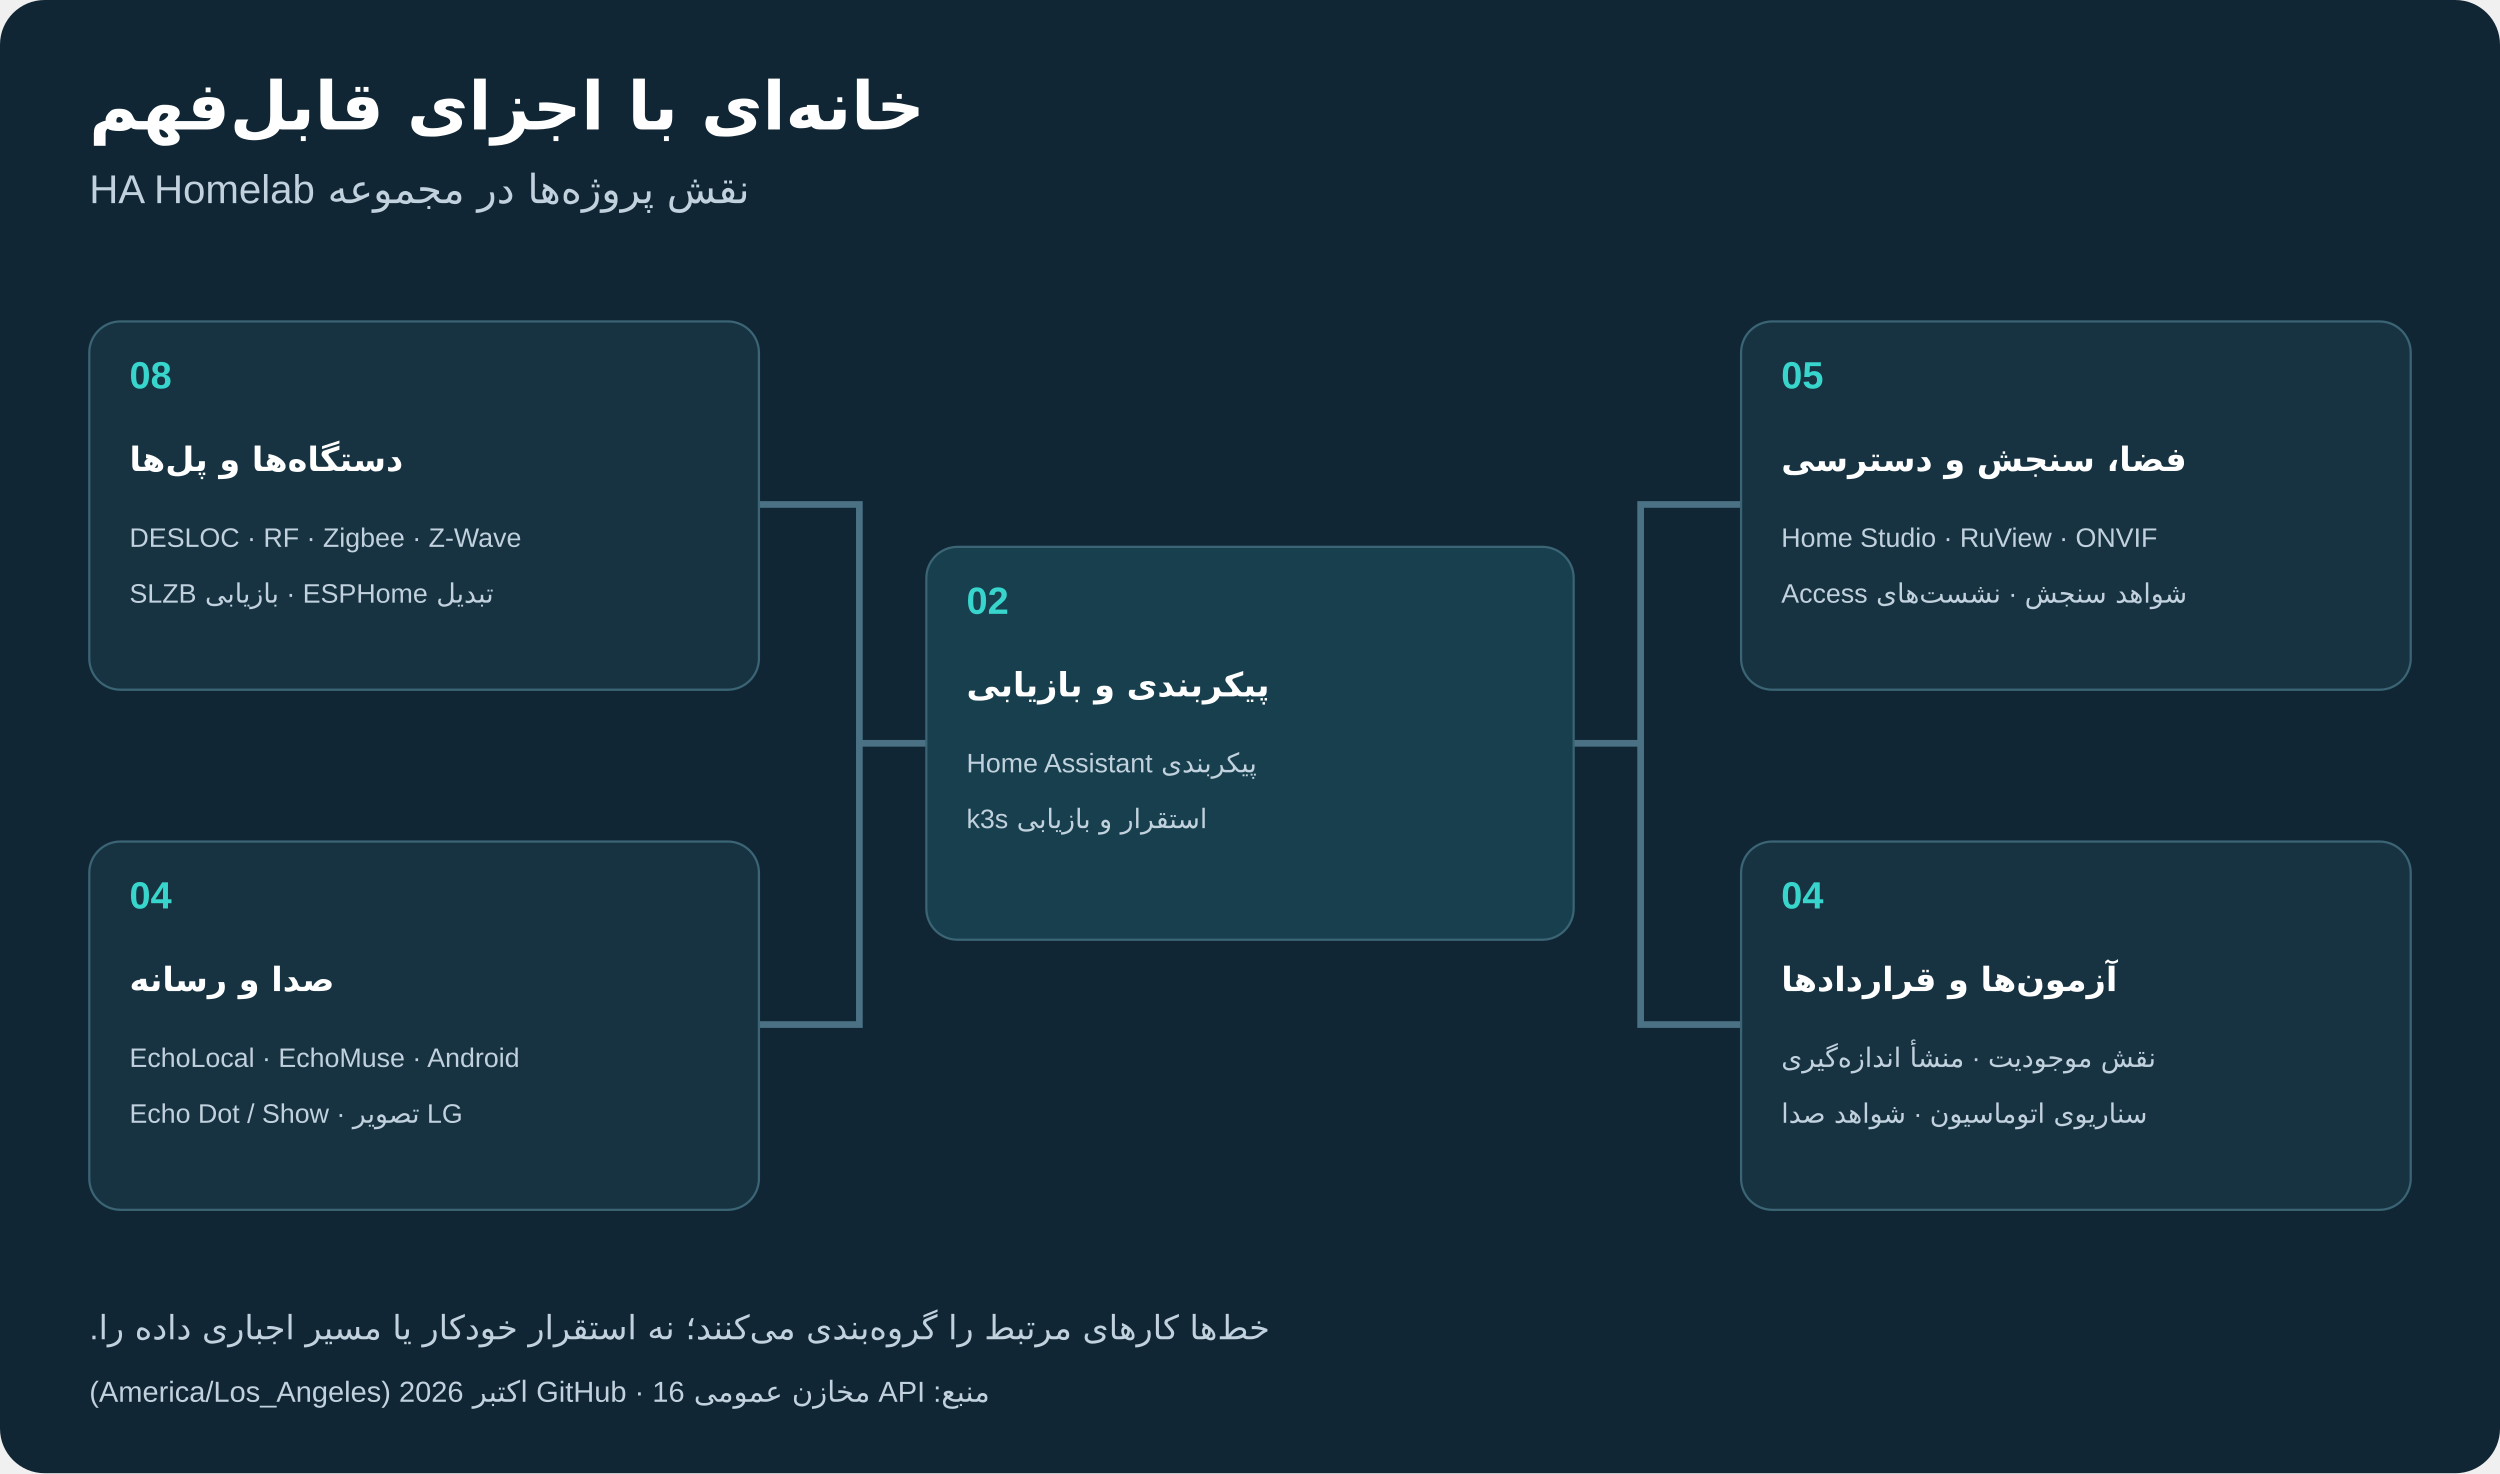
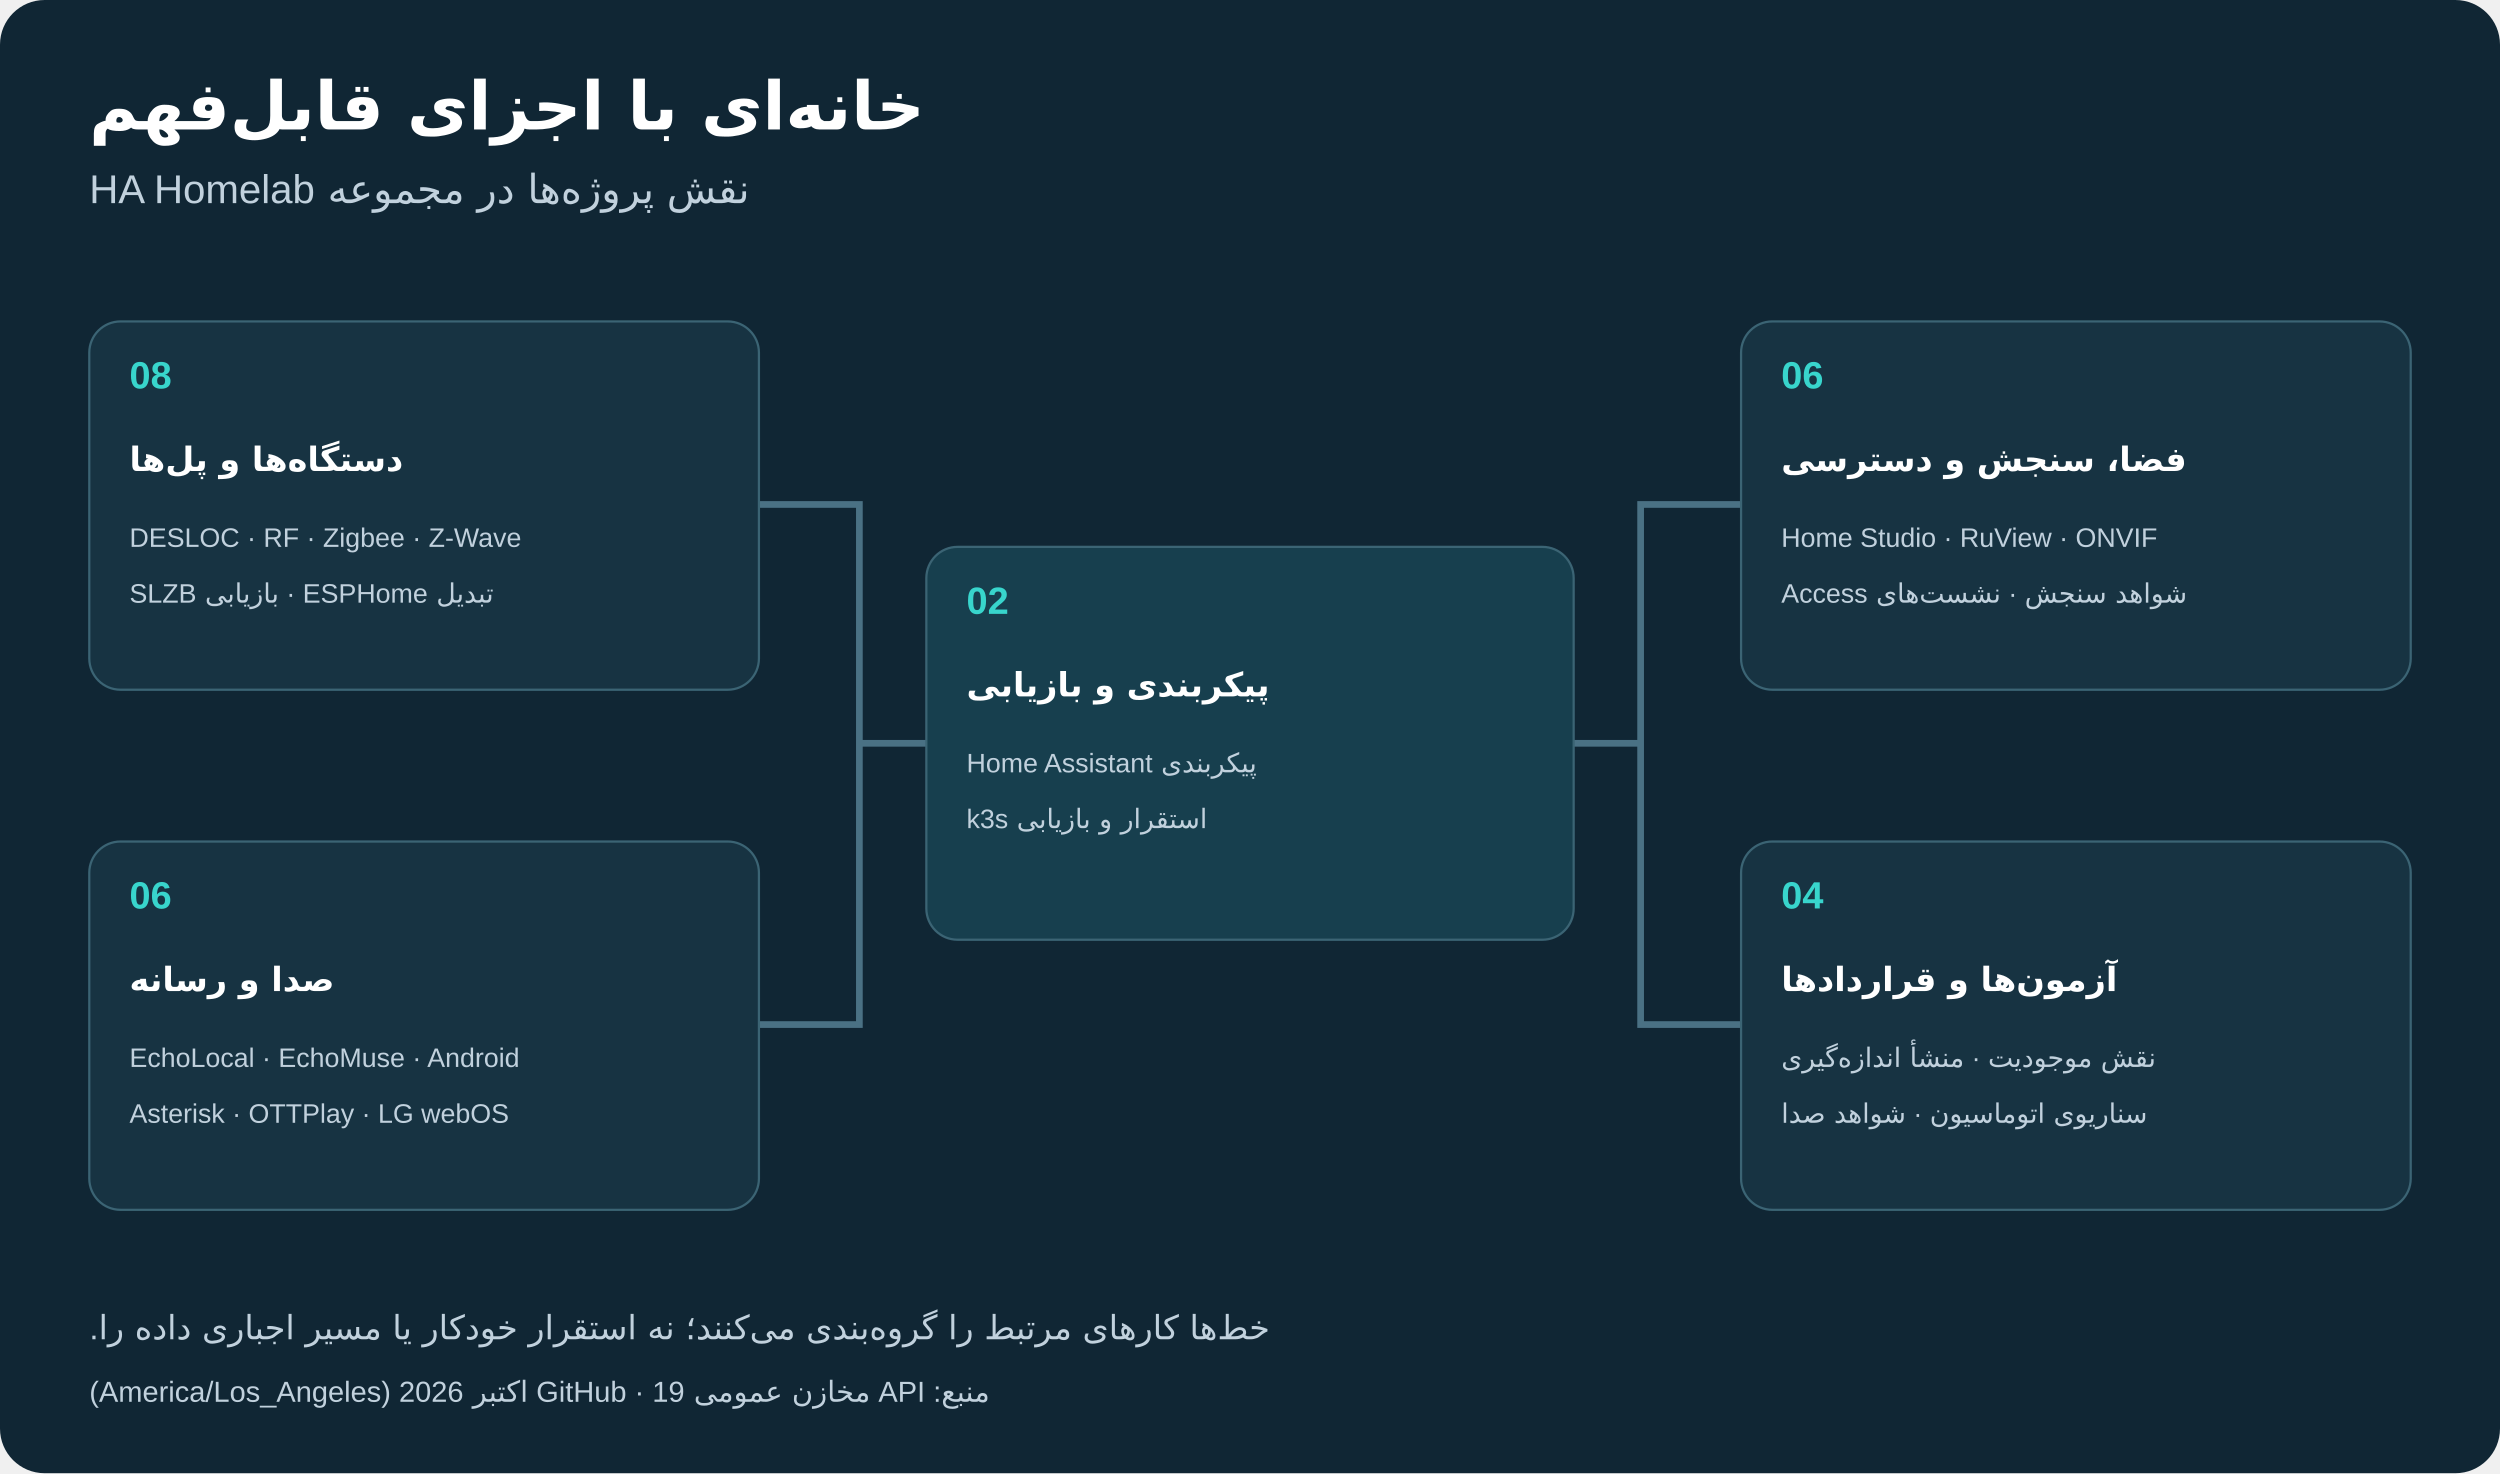
<svg xmlns="http://www.w3.org/2000/svg" width="1120" height="660" viewBox="0 0 1120 660" role="img" aria-labelledby="title desc" lang="fa">
  <rect width="1120" height="660" rx="20" fill="#102634" />
  <g font-family="Arial, Helvetica, sans-serif">
    <text x="40" y="58" font-size="30" fill="#ffffff" font-weight="700" text-anchor="end" direction="rtl" unicode-bidi="plaintext">خانه‌ای با اجزای قابل‌فهم</text>
    <text x="40" y="91" font-size="18" fill="#c1d1dd" font-weight="400" text-anchor="end" direction="rtl" unicode-bidi="plaintext">نقش پروژه‌ها در مجموعه HA Homelab</text>
    <path d="M 340 226 H 385 V 333 H 415 M 340 459 H 385 V 333 M 705 333 H 735 V 226 H 780 M 735 333 V 459 H 780" fill="none" stroke="#4a7184" stroke-width="3" />
    <rect x="40" y="377" width="300" height="165" rx="14" fill="#173342" stroke="#3b6474" />
-     <text x="58" y="407" font-size="17" fill="#38d5cc" font-weight="700" text-anchor="start">04</text>
+     <text x="58" y="407" font-size="17" fill="#38d5cc" font-weight="700" text-anchor="start">06</text>
    <text x="58" y="444" font-size="15" fill="#ffffff" font-weight="700" text-anchor="end" direction="rtl" unicode-bidi="plaintext">صدا و رسانه</text>
    <text x="58" y="478" font-size="12" fill="#c1d1dd" font-weight="400" text-anchor="start">EchoLocal · EchoMuse · Android</text>
-     <text x="58" y="503" font-size="12" fill="#c1d1dd" font-weight="400" text-anchor="end" direction="rtl" unicode-bidi="plaintext">Echo Dot / Show · تصویر LG</text>
+     <text x="58" y="503" font-size="12" fill="#c1d1dd" font-weight="400" text-anchor="start">Asterisk · OTTPlay · LG webOS</text>
    <rect x="40" y="144" width="300" height="165" rx="14" fill="#173342" stroke="#3b6474" />
    <text x="58" y="174" font-size="17" fill="#38d5cc" font-weight="700" text-anchor="start">08</text>
    <text x="58" y="211" font-size="15" fill="#ffffff" font-weight="700" text-anchor="end" direction="rtl" unicode-bidi="plaintext">دستگاه‌ها و پل‌ها</text>
    <text x="58" y="245" font-size="12" fill="#c1d1dd" font-weight="400" text-anchor="start">DESLOC · RF · Zigbee · Z-Wave</text>
    <text x="58" y="270" font-size="12" fill="#c1d1dd" font-weight="400" text-anchor="end" direction="rtl" unicode-bidi="plaintext">تبدیل ESPHome · بازیابی SLZB</text>
    <rect x="415" y="245" width="290" height="176" rx="14" fill="#173f4e" stroke="#3b6474" />
    <text x="433" y="275" font-size="17" fill="#38d5cc" font-weight="700" text-anchor="start">02</text>
    <text x="433" y="312" font-size="15" fill="#ffffff" font-weight="700" text-anchor="end" direction="rtl" unicode-bidi="plaintext">پیکربندی و بازیابی</text>
    <text x="433" y="346" font-size="12" fill="#c1d1dd" font-weight="400" text-anchor="end" direction="rtl" unicode-bidi="plaintext">پیکربندی Home Assistant</text>
    <text x="433" y="371" font-size="12" fill="#c1d1dd" font-weight="400" text-anchor="end" direction="rtl" unicode-bidi="plaintext">استقرار و بازیابی k3s</text>
    <rect x="780" y="144" width="300" height="165" rx="14" fill="#173342" stroke="#3b6474" />
-     <text x="798" y="174" font-size="17" fill="#38d5cc" font-weight="700" text-anchor="start">05</text>
+     <text x="798" y="174" font-size="17" fill="#38d5cc" font-weight="700" text-anchor="start">06</text>
    <text x="798" y="211" font-size="15" fill="#ffffff" font-weight="700" text-anchor="end" direction="rtl" unicode-bidi="plaintext">فضا، سنجش و دسترسی</text>
    <text x="798" y="245" font-size="12" fill="#c1d1dd" font-weight="400" text-anchor="start">Home Studio · RuView · ONVIF</text>
    <text x="798" y="270" font-size="12" fill="#c1d1dd" font-weight="400" text-anchor="end" direction="rtl" unicode-bidi="plaintext">شواهد سنجش · نشست‌های Access</text>
    <rect x="780" y="377" width="300" height="165" rx="14" fill="#173342" stroke="#3b6474" />
    <text x="798" y="407" font-size="17" fill="#38d5cc" font-weight="700" text-anchor="start">04</text>
    <text x="798" y="444" font-size="15" fill="#ffffff" font-weight="700" text-anchor="end" direction="rtl" unicode-bidi="plaintext">آزمون‌ها و قراردادها</text>
    <text x="798" y="478" font-size="12" fill="#c1d1dd" font-weight="400" text-anchor="end" direction="rtl" unicode-bidi="plaintext">نقش موجودیت · منشأ اندازه‌گیری</text>
    <text x="798" y="503" font-size="12" fill="#c1d1dd" font-weight="400" text-anchor="end" direction="rtl" unicode-bidi="plaintext">سناریوی اتوماسیون · شواهد صدا</text>
    <text x="40" y="600" font-size="15" fill="#c1d1dd" font-weight="400" text-anchor="end" direction="rtl" unicode-bidi="plaintext">خط‌ها کارهای مرتبط را گروه‌بندی می‌کنند؛ نه استقرار خودکار یا مسیر اجباری داده را.</text>
-     <text x="40" y="628" font-size="13" fill="#c1d1dd" font-weight="400" text-anchor="end" direction="rtl" unicode-bidi="plaintext">منبع: API مخازن عمومی GitHub · 16 اکتبر 2026 (America/Los_Angeles)</text>
+     <text x="40" y="628" font-size="13" fill="#c1d1dd" font-weight="400" text-anchor="end" direction="rtl" unicode-bidi="plaintext">منبع: API مخازن عمومی GitHub · 19 اکتبر 2026 (America/Los_Angeles)</text>
  </g>
</svg>
